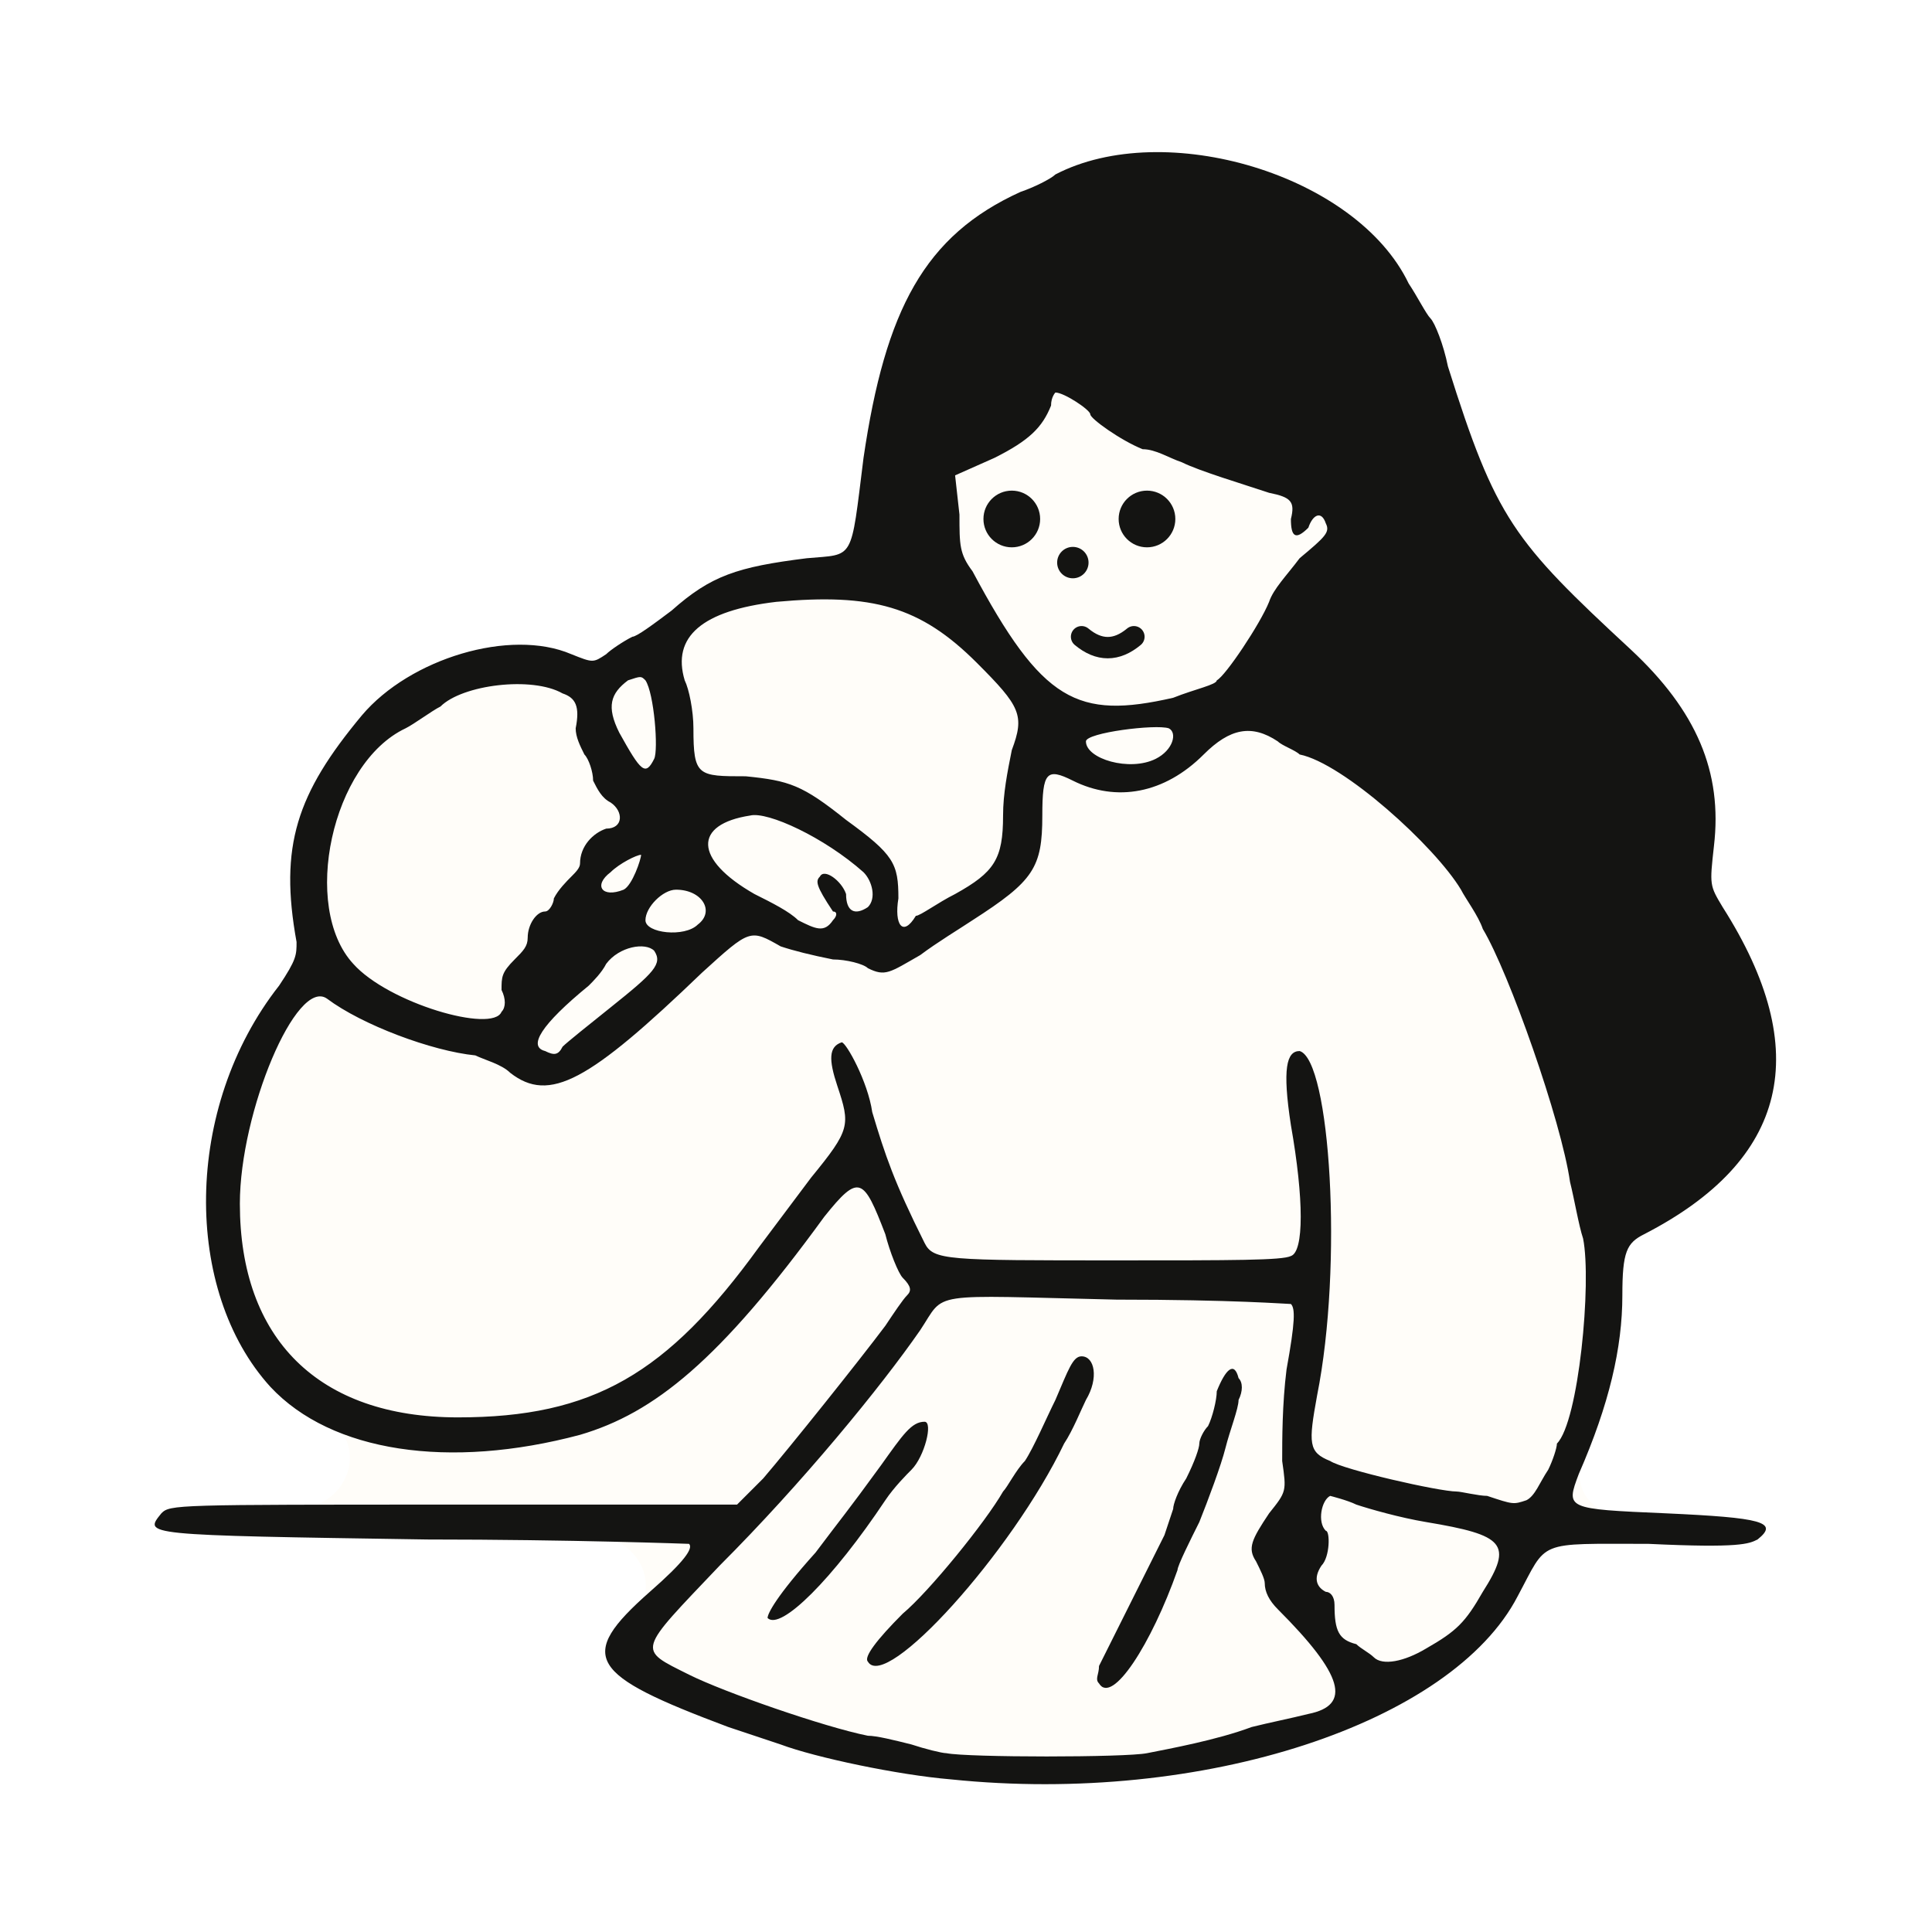
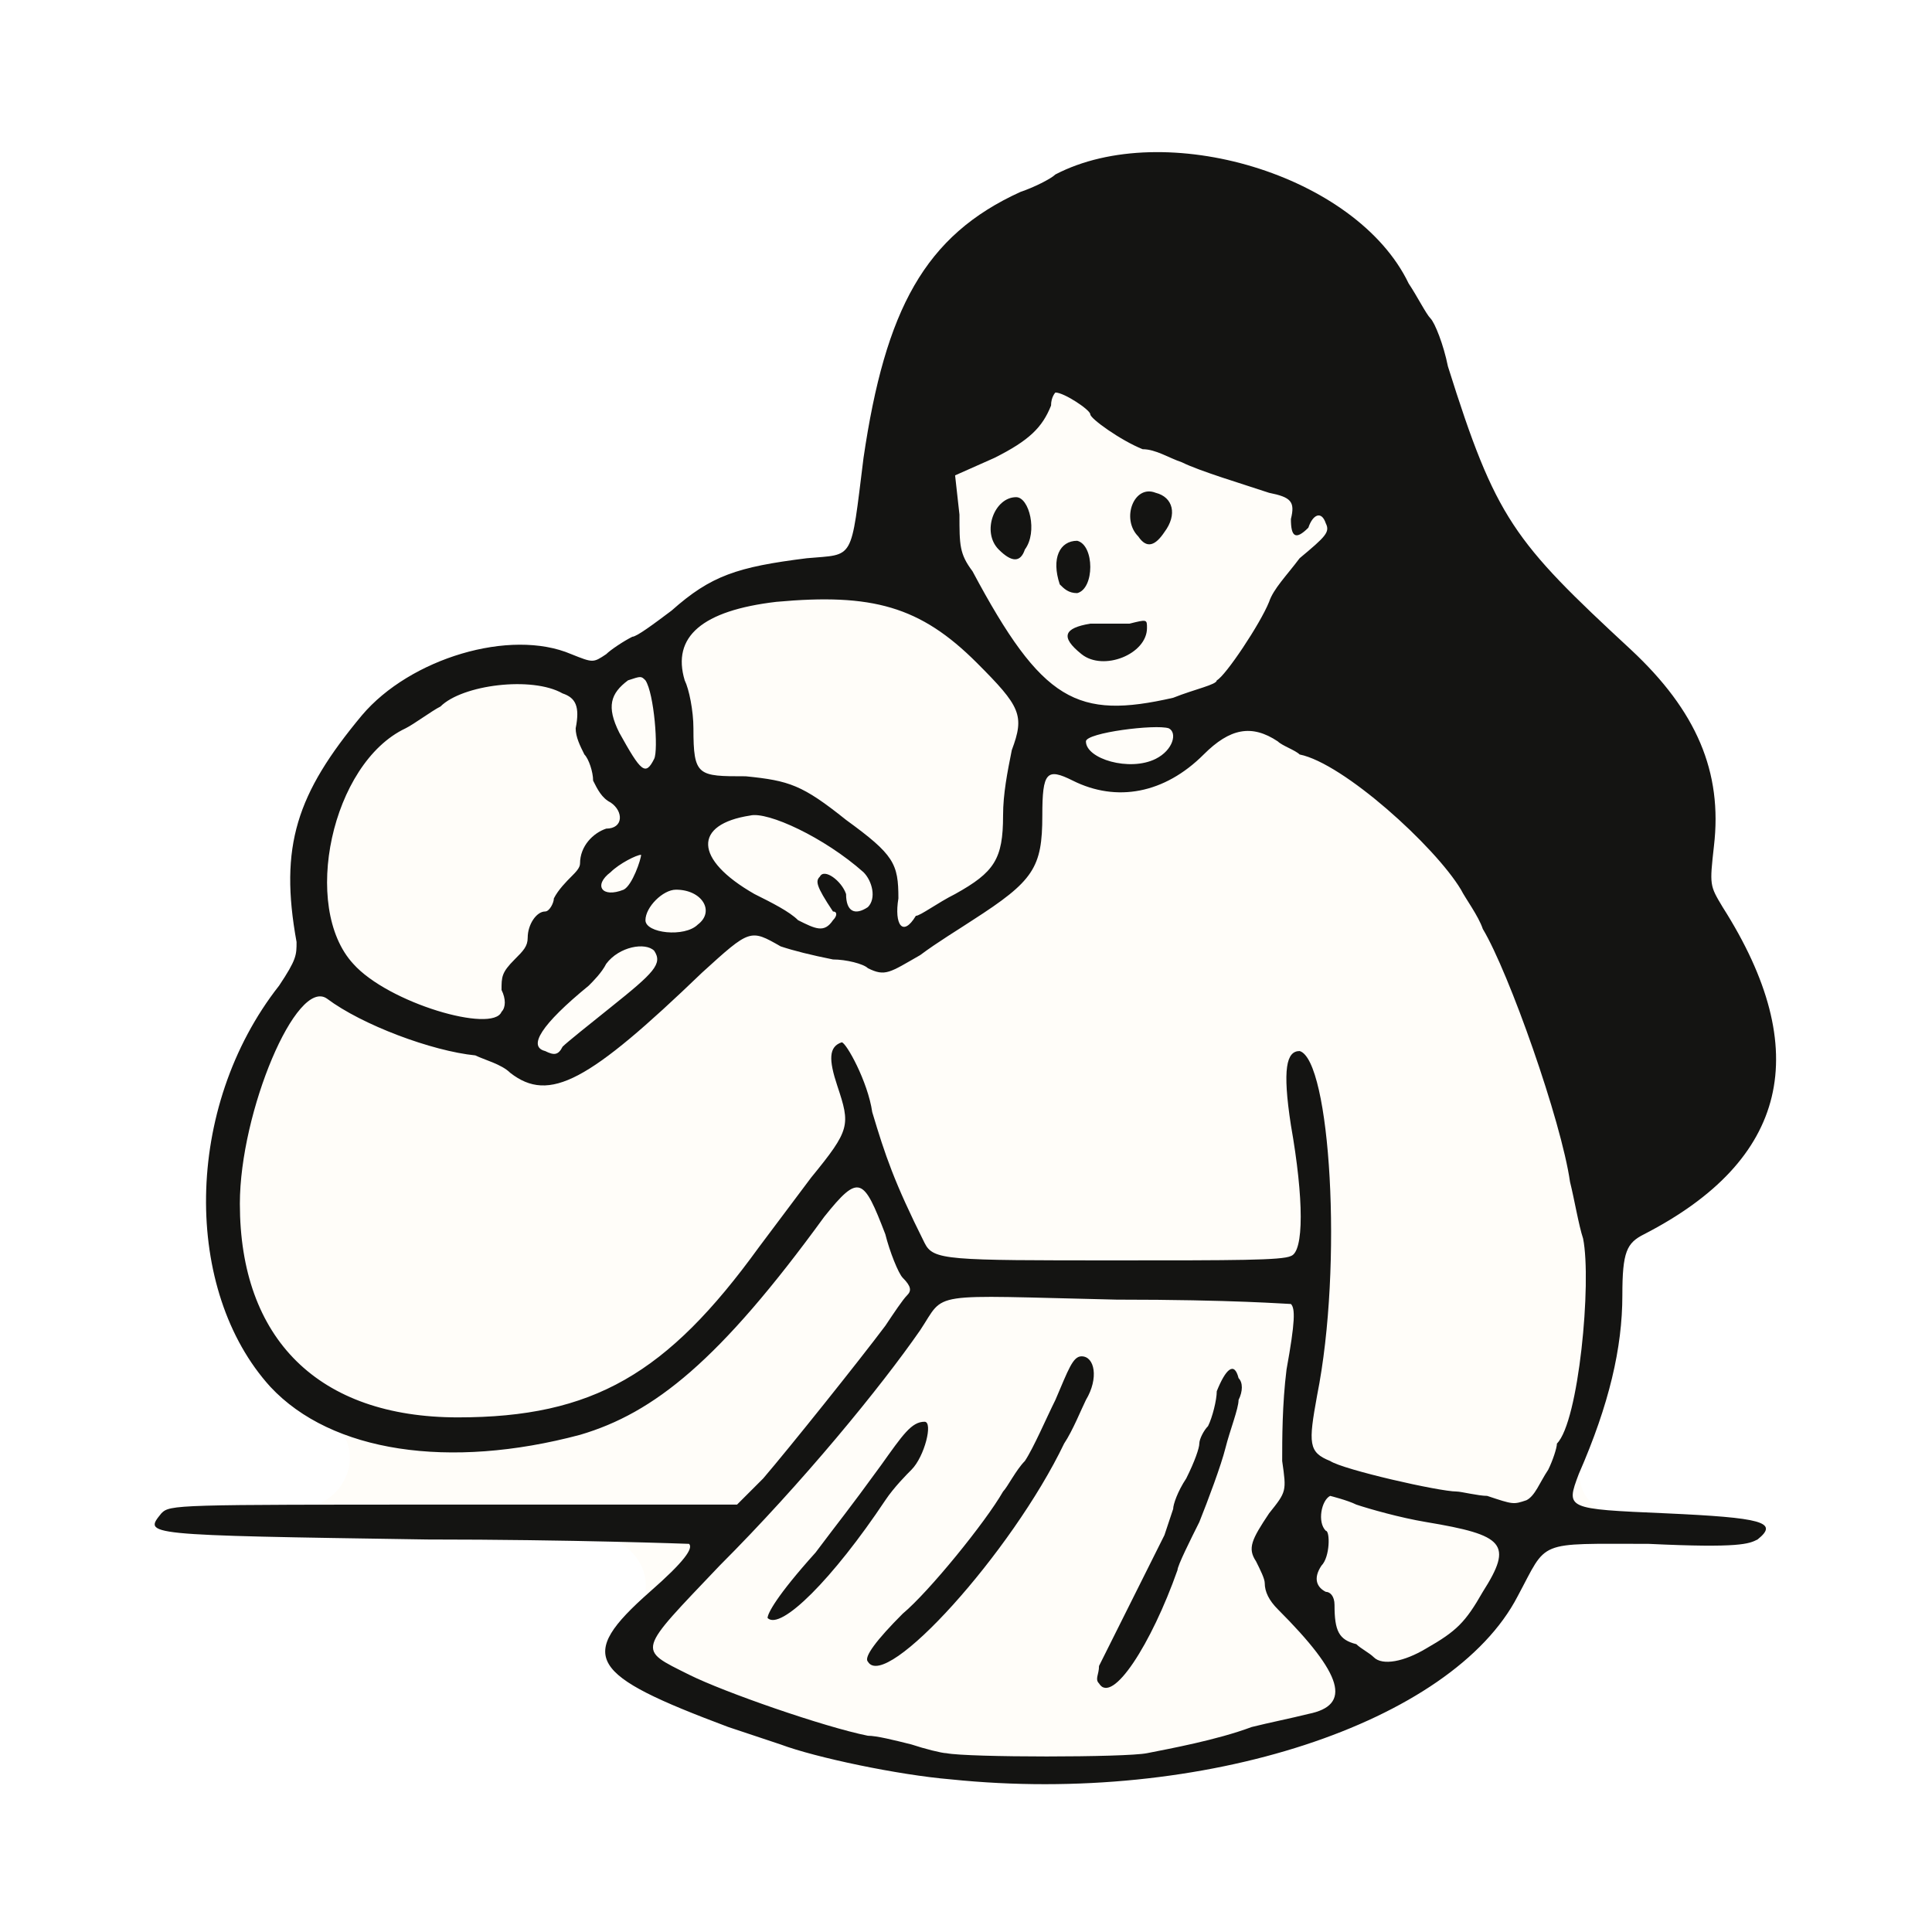
<svg xmlns="http://www.w3.org/2000/svg" viewBox="105 127 443 443" width="443" height="443">
  <style>.fl{fill:#141412}.fp{fill:#FFFDF9}.fh{fill:#141412}.fa{fill:#F2B33D}.ks{fill:none;stroke:#141412;stroke-linecap:round;stroke-linejoin:round}</style>
  <path class="fp" d="M323,533C311,532 292,528 284,525C281,524 275,522 272,521C247,512 242,508 250,499C256,491 253,482 243,479C241,478 223,478 192,478C166,478 144,478 144,477C141,475 146,474 158,474C166,474 173,473 175,473C187,470 189,456 178,451C166,445 154,421 154,403C154,387 161,366 171,354C175,348 175,347 175,343C173,327 173,326 175,318C183,290 213,270 234,278C241,281 250,277 262,267C268,262 273,260 284,258C301,256 302,254 305,230C308,208 310,202 319,192C346,155 408,156 426,193C428,196 430,200 431,201C432,202 434,207 435,212C446,247 450,252 477,277C492,290 498,306 496,319C494,329 495,331 499,338C517,366 513,389 486,405C476,411 475,413 475,422C475,432 474,441 470,451C463,471 468,476 492,476C503,476 507,477 507,478C506,479 499,479 484,479C457,480 458,479 451,492C436,521 381,539 323,533Z" />
-   <path class="fl" fill-rule="evenodd" d="M323,535C311,534 292,530 284,527C281,526 275,524 272,523C240,511 237,507 254,492C262,485 264,482 263,481C263,481 236,480 203,480C137,479 138,479 142,474C144,472 145,472 209,472L274,472L280,466C286,459 302,439 308,431C310,428 312,425 313,424C314,423 314,422 312,420C311,419 309,414 308,410C303,397 302,396 294,406C270,439 255,451 238,456C208,464 181,460 167,445C147,423 147,381 169,353C173,347 173,346 173,343C169,321 173,309 188,291C199,278 222,271 236,277C241,279 241,279 244,277C245,276 248,274 250,273C251,273 255,270 259,267C268,259 274,257 290,255C301,254 300,256 303,232C308,198 317,181 339,171C342,170 346,168 347,167C372,154 416,167 428,192C430,195 432,199 433,200C434,201 436,206 437,211C448,246 452,251 479,276C494,290 500,304 498,321C497,330 497,330 500,335C521,368 515,393 482,410C478,412 477,414 477,424C477,436 474,449 467,465C464,473 464,473 487,474C509,475 513,476 508,480C506,481 504,482 483,481C457,481 460,480 453,493C438,522 381,541 323,535ZM368,529C373,528 384,526 392,523C396,522 401,521 405,520C415,518 413,511 398,496C396,494 395,492 395,490C395,489 394,487 393,485C391,482 392,480 396,474C400,469 400,469 399,462C399,457 399,449 400,441C402,430 402,427 401,426C400,426 388,425 361,425C317,424 322,423 316,432C307,445 289,467 270,486C251,506 251,505 263,511C271,515 294,523 304,525C306,525 310,526 314,527C317,528 321,529 322,529C327,530 363,530 368,529ZM357,513C356,512 357,511 357,509C359,505 369,485 372,479C373,476 374,473 374,473C374,472 375,469 377,466C379,462 380,459 380,458C380,457 381,455 382,454C383,452 384,448 384,446C386,441 388,439 389,443C390,444 390,446 389,448C389,450 387,455 386,459C385,463 382,471 380,476C378,480 375,486 375,487C369,504 360,518 357,513ZM304,508C303,507 306,503 312,497C318,492 331,476 335,469C336,468 338,464 340,462C342,459 345,452 347,448C350,441 351,438 353,438C356,438 357,443 354,448C353,450 351,455 349,458C337,483 308,515 304,508ZM432,505C439,501 441,499 445,492C452,481 450,479 432,476C426,475 419,473 416,472C414,471 410,470 410,470C408,471 407,476 409,478C410,478 410,484 408,486C406,489 407,491 409,492C410,492 411,493 411,495C411,501 412,503 416,504C417,505 419,506 420,507C422,509 427,508 432,505ZM281,498C281,497 283,493 292,483C298,475 299,474 307,463C312,456 314,453 317,453C319,453 317,461 314,464C313,465 310,468 308,471C296,489 284,501 281,498ZM455,471C457,470 458,467 460,464C461,462 462,459 462,458C467,453 470,421 468,411C467,408 466,402 465,398C463,384 451,350 445,340C444,337 441,333 440,331C434,321 413,302 403,300C402,299 399,298 398,297C392,293 387,294 381,300C372,309 361,311 351,306C345,303 344,304 344,314C344,326 342,329 328,338C325,340 320,343 316,346C309,350 308,351 304,349C303,348 299,347 296,347C291,346 287,345 284,344C277,340 277,340 266,350C240,375 231,380 222,373C220,371 216,370 214,369C204,368 188,362 180,356C173,351 160,382 160,403C160,434 178,452 210,452C241,452 258,442 279,413C282,409 288,401 291,397C300,386 300,385 297,376C295,370 295,367 298,366C299,366 304,375 305,382C308,392 310,398 317,412C319,416 322,416 361,416C388,416 399,416 401,415C404,414 404,402 401,385C399,372 400,368 403,368C410,370 413,417 407,447C405,458 405,460 410,462C413,464 435,469 439,469C440,469 444,470 446,470C452,472 452,472 455,471ZM234,367C235,366 240,362 245,358C255,350 257,348 255,345C253,343 247,344 244,348C243,350 241,352 240,353C229,362 226,367 230,368C232,369 233,369 234,367ZM220,359C221,358 221,356 220,354C220,351 220,350 223,347C225,345 226,344 226,342C226,339 228,336 230,336C231,336 232,334 232,333C233,331 235,329 236,328C237,327 238,326 238,325C238,321 241,318 244,317C248,317 248,313 245,311C243,310 242,308 241,306C241,304 240,301 239,300C238,298 237,296 237,294C238,289 237,287 234,286C227,282 211,284 206,289C204,290 200,293 198,294C181,302 174,335 186,348C194,357 218,364 220,359ZM265,339C269,336 266,331 260,331C257,331 253,335 253,338C253,341 262,342 265,339ZM296,338C297,337 297,336 296,336C292,330 292,329 293,328C294,326 298,329 299,332C299,336 301,337 304,335C306,333 305,329 303,327C294,319 281,313 277,314C264,316 264,324 278,332C282,334 286,336 288,338C292,340 294,341 296,338ZM315,337C316,337 320,334 324,332C333,327 335,324 335,314C335,309 336,304 337,299C340,291 339,289 329,279C316,266 305,263 283,265C266,267 259,273 262,283C263,285 264,290 264,294C264,305 265,305 276,305C286,306 289,307 299,315C310,323 311,325 311,333C310,339 312,342 315,337ZM248,331C250,330 252,324 252,323C251,323 247,325 245,327C241,330 243,333 248,331ZM255,301C256,299 255,286 253,283C252,282 252,282 249,283C245,286 244,289 247,295C252,304 253,305 255,301ZM370,301C374,299 375,295 373,294C370,293 354,295 354,297C354,301 364,304 370,301ZM374,287C379,285 384,284 384,283C386,282 394,270 396,265C397,262 400,259 403,255C409,250 410,249 409,247C408,244 406,245 405,248C402,251 401,250 401,246C402,242 401,241 396,240C390,238 380,235 376,233C373,232 370,230 367,230C362,228 355,223 355,222C355,221 349,217 347,217C347,217 346,218 346,220C344,225 341,228 333,232L324,236L325,245C325,252 325,254 328,258C344,288 352,292 374,287Z" />
-   <circle class="fl" cx="368" cy="246" r="6.5" />
-   <circle class="fl" cx="337" cy="246" r="6.5" />
-   <circle class="fl" cx="351" cy="256" r="3.6" />
-   <path class="ks" style="stroke-width:4.9" d="M353,273Q359,278 365,273" />
+   <path class="fl" fill-rule="evenodd" d="M323,535C311,534 292,530 284,527C281,526 275,524 272,523C240,511 237,507 254,492C262,485 264,482 263,481C263,481 236,480 203,480C137,479 138,479 142,474C144,472 145,472 209,472L274,472L280,466C286,459 302,439 308,431C310,428 312,425 313,424C314,423 314,422 312,420C311,419 309,414 308,410C303,397 302,396 294,406C270,439 255,451 238,456C208,464 181,460 167,445C147,423 147,381 169,353C173,347 173,346 173,343C169,321 173,309 188,291C199,278 222,271 236,277C241,279 241,279 244,277C245,276 248,274 250,273C251,273 255,270 259,267C268,259 274,257 290,255C301,254 300,256 303,232C308,198 317,181 339,171C342,170 346,168 347,167C372,154 416,167 428,192C430,195 432,199 433,200C434,201 436,206 437,211C448,246 452,251 479,276C494,290 500,304 498,321C497,330 497,330 500,335C521,368 515,393 482,410C478,412 477,414 477,424C477,436 474,449 467,465C464,473 464,473 487,474C509,475 513,476 508,480C506,481 504,482 483,481C457,481 460,480 453,493C438,522 381,541 323,535ZM368,529C373,528 384,526 392,523C396,522 401,521 405,520C415,518 413,511 398,496C396,494 395,492 395,490C395,489 394,487 393,485C391,482 392,480 396,474C400,469 400,469 399,462C399,457 399,449 400,441C402,430 402,427 401,426C400,426 388,425 361,425C317,424 322,423 316,432C307,445 289,467 270,486C251,506 251,505 263,511C271,515 294,523 304,525C306,525 310,526 314,527C317,528 321,529 322,529C327,530 363,530 368,529ZM357,513C356,512 357,511 357,509C359,505 369,485 372,479C373,476 374,473 374,473C374,472 375,469 377,466C379,462 380,459 380,458C380,457 381,455 382,454C383,452 384,448 384,446C386,441 388,439 389,443C390,444 390,446 389,448C389,450 387,455 386,459C385,463 382,471 380,476C378,480 375,486 375,487C369,504 360,518 357,513ZM304,508C303,507 306,503 312,497C318,492 331,476 335,469C336,468 338,464 340,462C342,459 345,452 347,448C350,441 351,438 353,438C356,438 357,443 354,448C353,450 351,455 349,458C337,483 308,515 304,508ZM432,505C439,501 441,499 445,492C452,481 450,479 432,476C426,475 419,473 416,472C414,471 410,470 410,470C408,471 407,476 409,478C410,478 410,484 408,486C406,489 407,491 409,492C410,492 411,493 411,495C411,501 412,503 416,504C417,505 419,506 420,507C422,509 427,508 432,505ZM281,498C281,497 283,493 292,483C298,475 299,474 307,463C312,456 314,453 317,453C319,453 317,461 314,464C313,465 310,468 308,471C296,489 284,501 281,498ZM455,471C457,470 458,467 460,464C461,462 462,459 462,458C467,453 470,421 468,411C467,408 466,402 465,398C463,384 451,350 445,340C444,337 441,333 440,331C434,321 413,302 403,300C402,299 399,298 398,297C392,293 387,294 381,300C372,309 361,311 351,306C345,303 344,304 344,314C344,326 342,329 328,338C325,340 320,343 316,346C309,350 308,351 304,349C303,348 299,347 296,347C291,346 287,345 284,344C277,340 277,340 266,350C240,375 231,380 222,373C220,371 216,370 214,369C204,368 188,362 180,356C173,351 160,382 160,403C160,434 178,452 210,452C241,452 258,442 279,413C282,409 288,401 291,397C300,386 300,385 297,376C295,370 295,367 298,366C299,366 304,375 305,382C308,392 310,398 317,412C319,416 322,416 361,416C388,416 399,416 401,415C404,414 404,402 401,385C399,372 400,368 403,368C410,370 413,417 407,447C405,458 405,460 410,462C413,464 435,469 439,469C440,469 444,470 446,470C452,472 452,472 455,471ZM234,367C235,366 240,362 245,358C255,350 257,348 255,345C253,343 247,344 244,348C243,350 241,352 240,353C229,362 226,367 230,368C232,369 233,369 234,367ZM220,359C221,358 221,356 220,354C220,351 220,350 223,347C225,345 226,344 226,342C226,339 228,336 230,336C231,336 232,334 232,333C233,331 235,329 236,328C237,327 238,326 238,325C238,321 241,318 244,317C248,317 248,313 245,311C243,310 242,308 241,306C241,304 240,301 239,300C238,298 237,296 237,294C238,289 237,287 234,286C227,282 211,284 206,289C204,290 200,293 198,294C181,302 174,335 186,348C194,357 218,364 220,359ZM265,339C269,336 266,331 260,331C257,331 253,335 253,338C253,341 262,342 265,339ZM296,338C297,337 297,336 296,336C292,330 292,329 293,328C294,326 298,329 299,332C299,336 301,337 304,335C306,333 305,329 303,327C294,319 281,313 277,314C264,316 264,324 278,332C282,334 286,336 288,338C292,340 294,341 296,338ZM315,337C316,337 320,334 324,332C333,327 335,324 335,314C335,309 336,304 337,299C340,291 339,289 329,279C316,266 305,263 283,265C266,267 259,273 262,283C263,285 264,290 264,294C264,305 265,305 276,305C286,306 289,307 299,315C310,323 311,325 311,333C310,339 312,342 315,337ZM248,331C250,330 252,324 252,323C251,323 247,325 245,327C241,330 243,333 248,331ZM255,301C256,299 255,286 253,283C252,282 252,282 249,283C245,286 244,289 247,295C252,304 253,305 255,301ZM370,301C374,299 375,295 373,294C370,293 354,295 354,297C354,301 364,304 370,301ZM374,287C379,285 384,284 384,283C386,282 394,270 396,265C397,262 400,259 403,255C409,250 410,249 409,247C408,244 406,245 405,248C402,251 401,250 401,246C402,242 401,241 396,240C390,238 380,235 376,233C373,232 370,230 367,230C362,228 355,223 355,222C355,221 349,217 347,217C347,217 346,218 346,220C344,225 341,228 333,232L324,236L325,245C325,252 325,254 328,258C344,288 352,292 374,287ZM353,277C348,273 349,271 355,270C357,270 361,270 364,270C368,269 368,269 368,271C368,277 358,281 353,277ZM348,261C346,255 348,251 352,251C356,252 356,262 352,263C350,263 349,262 348,261ZM334,253C330,249 333,241 338,241C341,241 343,249 340,253C339,256 337,256 334,253ZM366,250C362,246 365,238 370,240C374,241 375,245 372,249C370,252 368,253 366,250Z" />
  <path class="fh" fill-rule="evenodd" d="M476,405C473,405 469,400 469,395C467,383 455,348 449,338C447,334 444,330 443,328C437,317 416,300 405,296C395,293 390,284 393,278C394,277 396,273 398,269C400,265 403,261 407,258C415,251 416,243 409,242C407,241 405,240 405,239C404,238 401,237 398,236C391,234 378,230 377,229C376,229 373,228 370,227C368,226 363,223 360,220C350,212 344,211 342,218C340,225 325,234 317,234C296,234 315,187 342,174C345,173 349,171 350,171C374,158 414,171 425,195C427,198 429,201 430,202C430,203 432,208 434,214C446,249 448,253 476,279C487,289 488,291 492,304C495,312 495,313 494,321C492,331 493,331 501,345C512,362 510,382 497,395C489,402 481,406 476,405Z" />
</svg>
